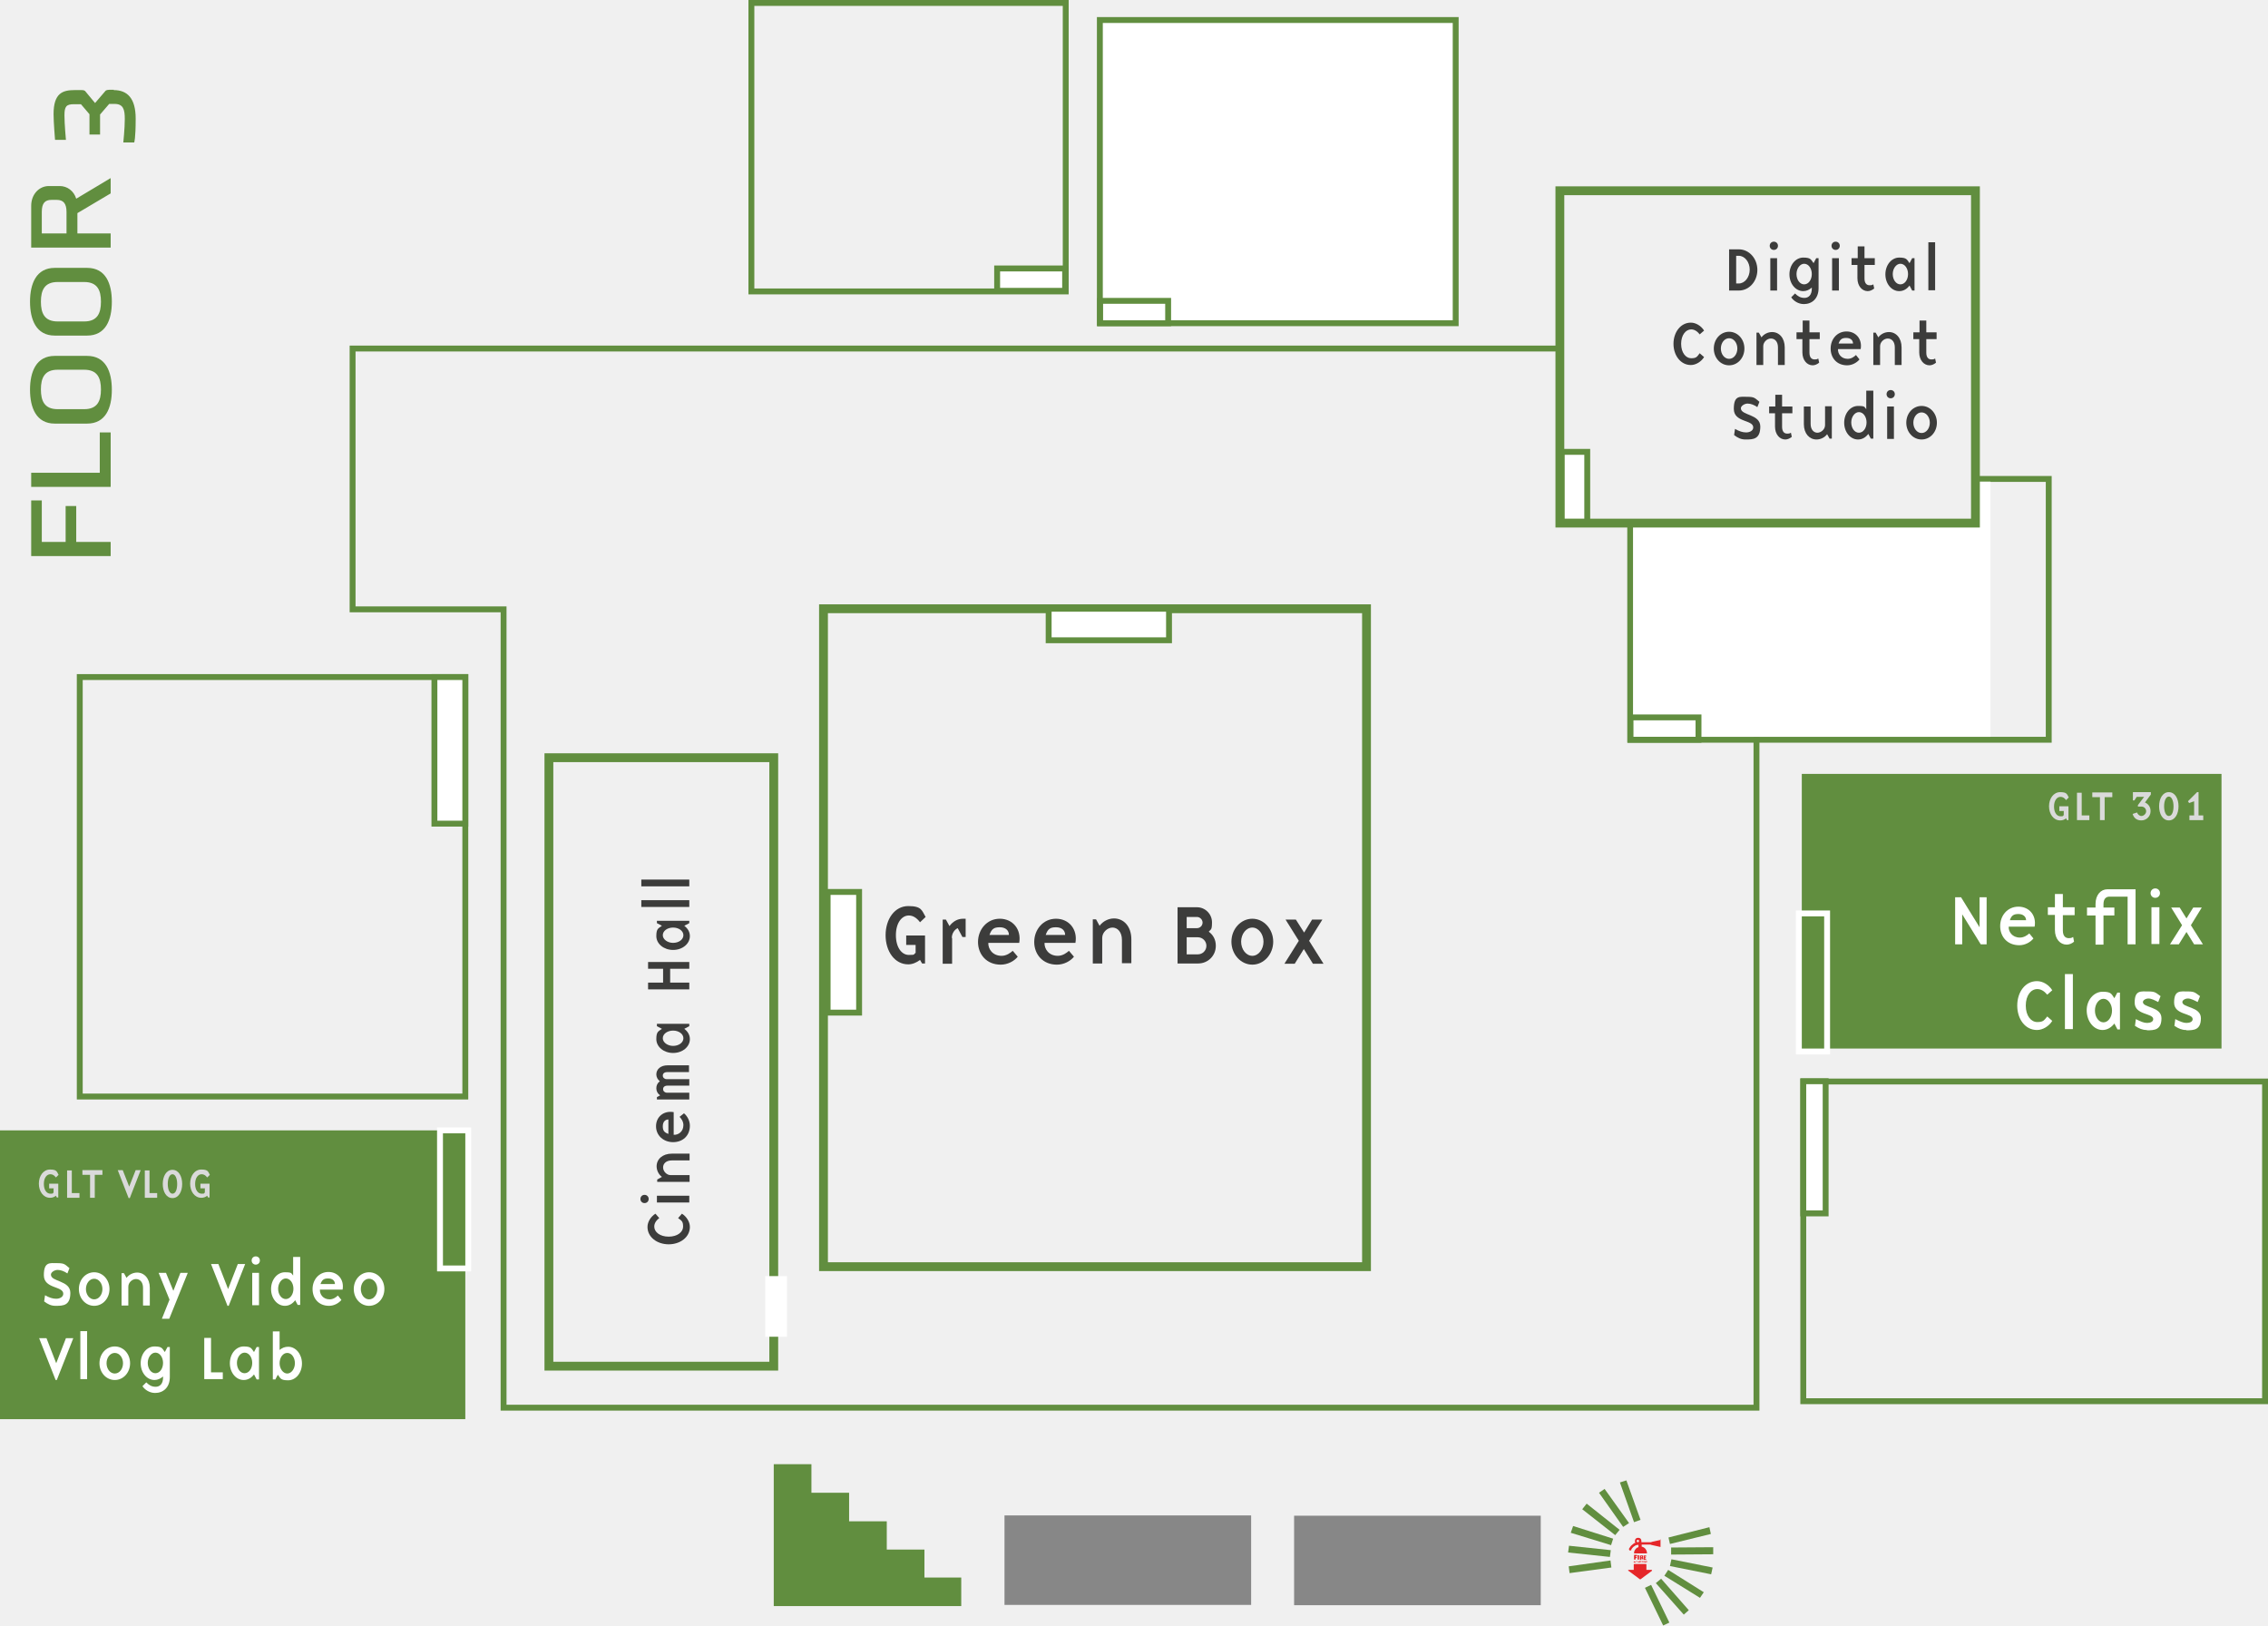
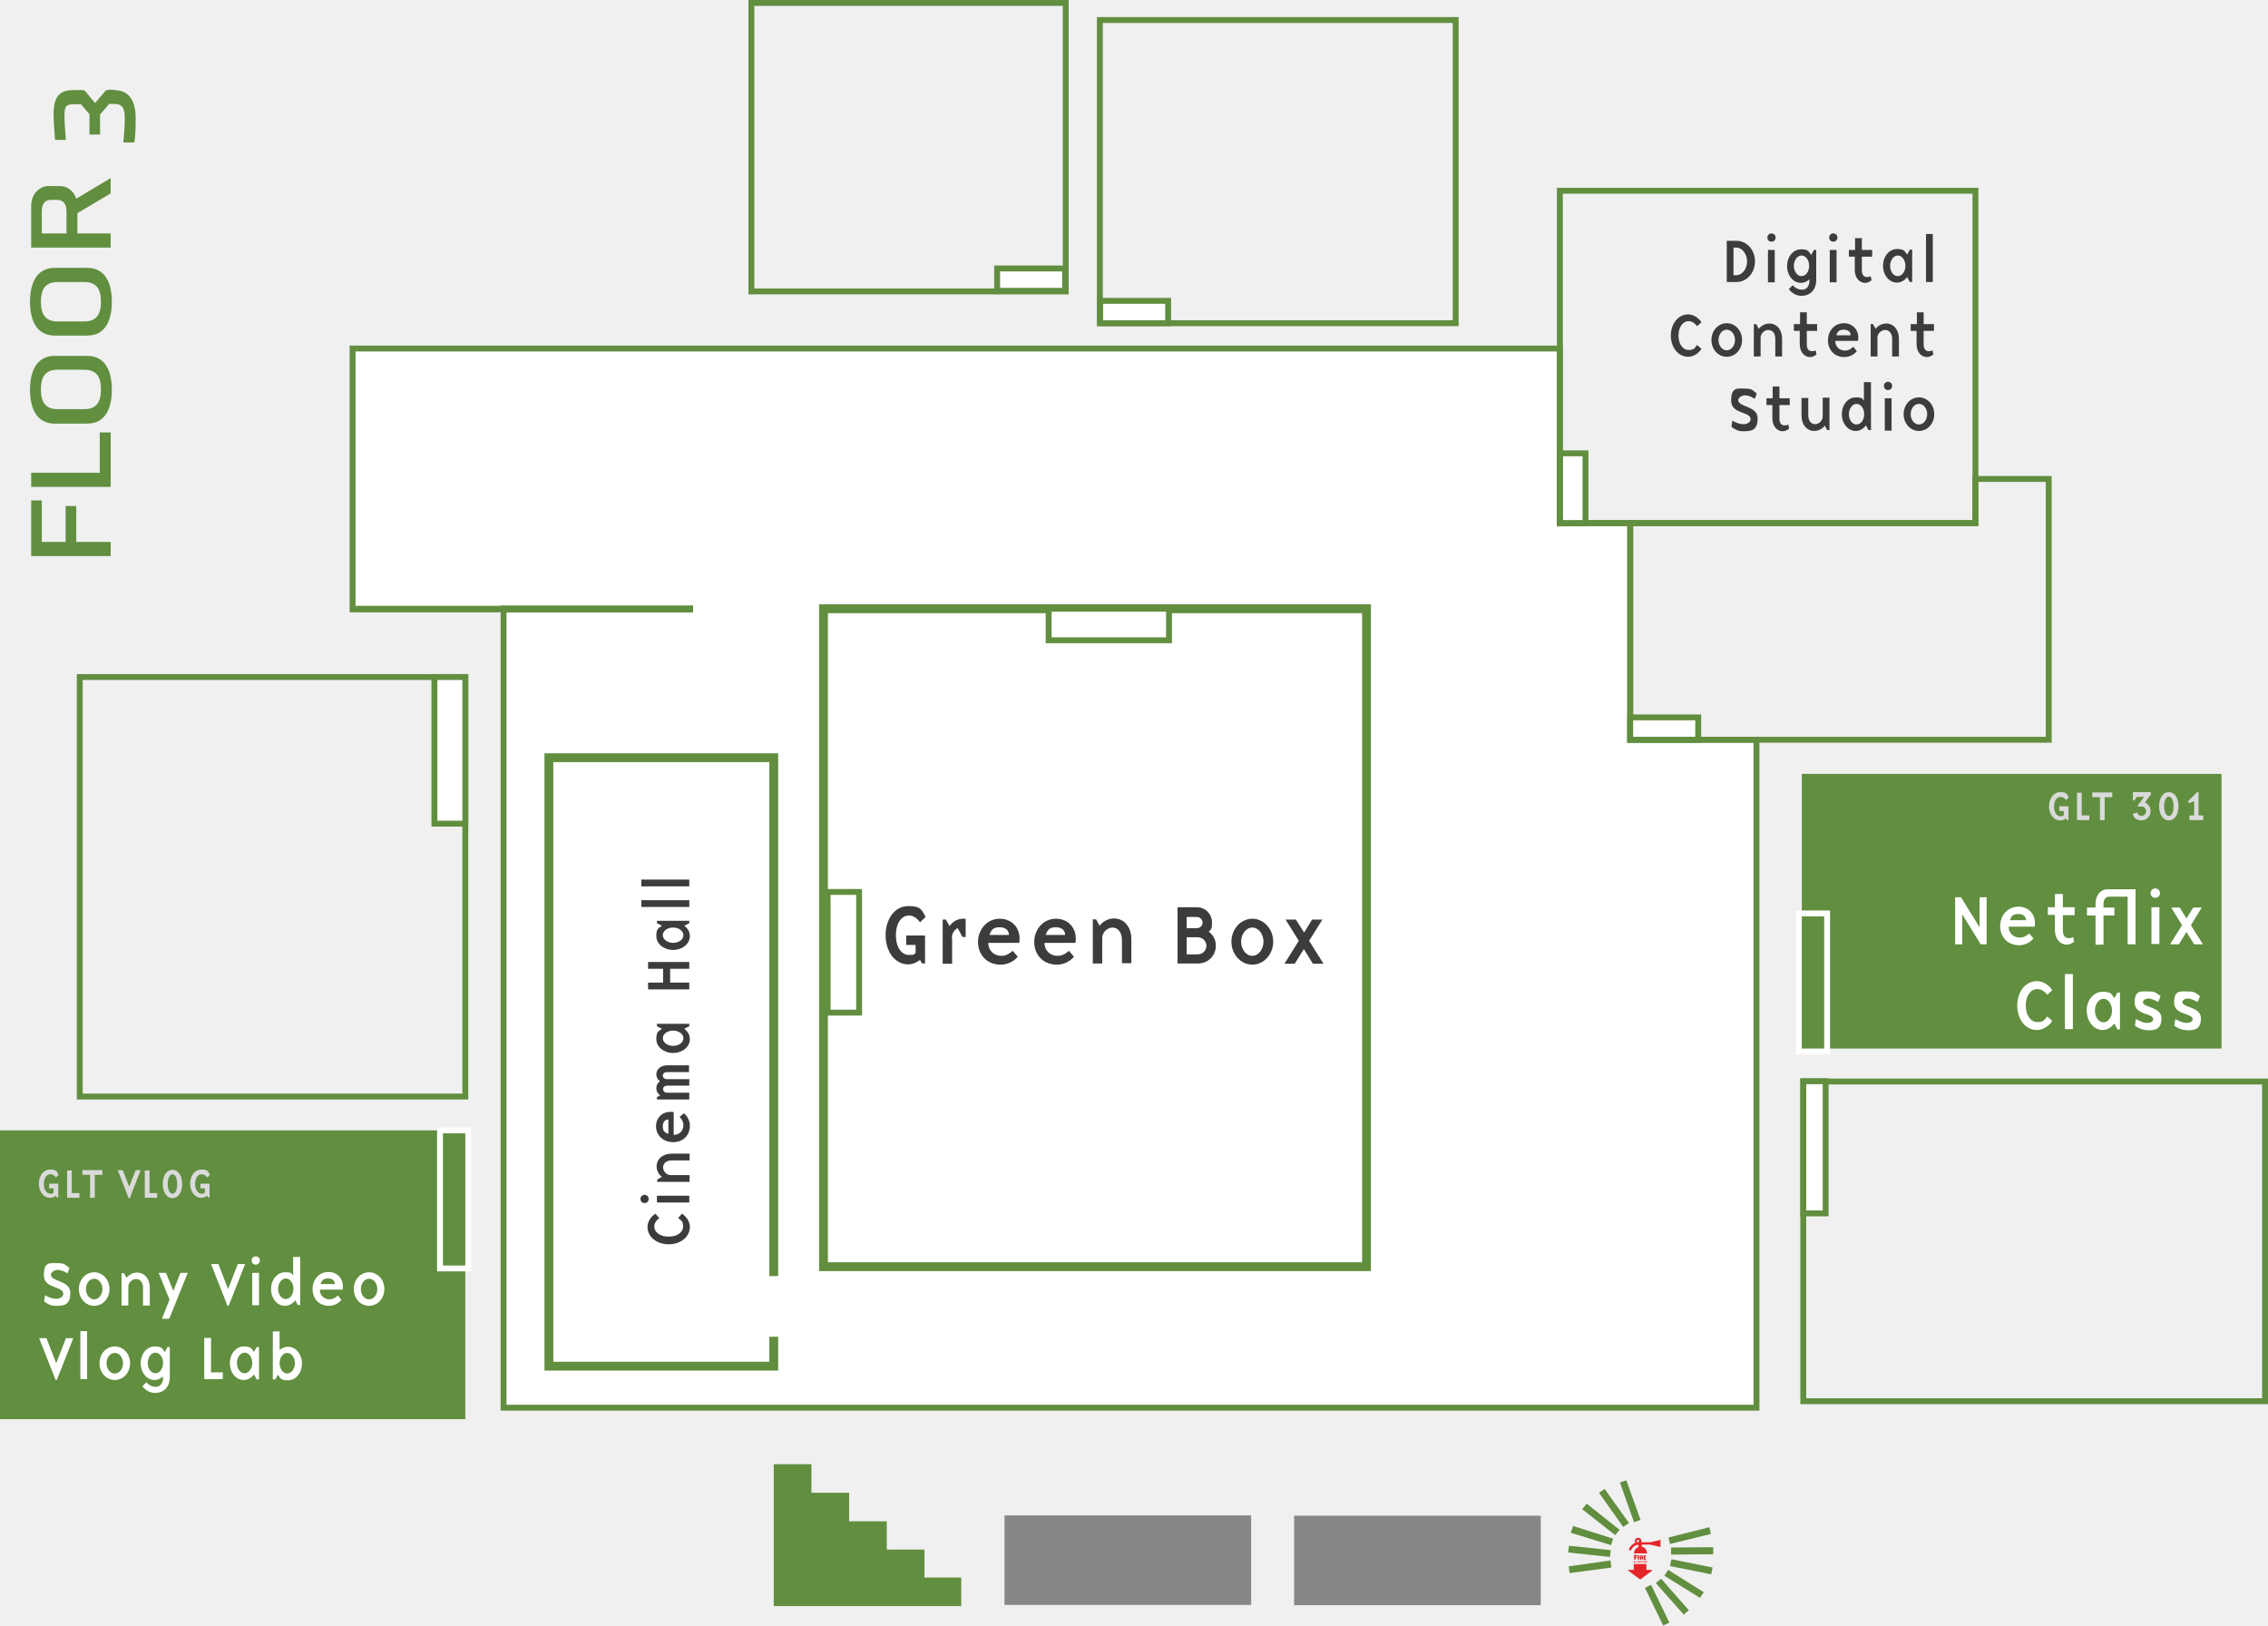
<svg xmlns="http://www.w3.org/2000/svg" id="katman_1" data-name="katman 1" viewBox="0 0 770.6 552.2">
  <defs>
    <style>
      .cls-1 {
        fill: #3c3c3b;
      }

      .cls-2 {
        stroke: #fff;
      }

      .cls-2, .cls-3, .cls-4, .cls-5 {
        stroke-miterlimit: 10;
      }

      .cls-2, .cls-6, .cls-4 {
        fill: #fff;
      }

      .cls-2, .cls-5 {
        stroke-width: 3px;
      }

      .cls-7 {
        fill: #e52629;
      }

      .cls-3, .cls-4 {
        stroke-width: 2px;
      }

      .cls-3, .cls-4, .cls-5 {
        stroke: #618e3f;
      }

      .cls-3, .cls-5 {
        fill: none;
      }

      .cls-8 {
        fill: #dadada;
      }

      .cls-9 {
        fill: #878787;
      }

      .cls-10 {
        fill: #618e3f;
      }
    </style>
  </defs>
-   <polygon class="cls-3" points="596.8 177.7 596.8 478.2 171.1 478.2 171.1 207 119.8 207 119.8 118.4 530 118.4 530 177.7 596.8 177.7" />
+   <polygon class="cls-4" points="596.8 251.3 596.8 478.2 171.1 478.2 171.1 207 234.4 207 234.4 206.8 171.1 206.8 171.1 207 119.8 207 119.8 118.4 530 118.4 530 177.7 553.9 177.7 553.9 251.3 596.8 251.3" />
+   <rect class="cls-3" x="171.1" y="206.8" width="63.3" height=".2" />
  <rect class="cls-3" x="612.7" y="367.4" width="156.9" height="108.6" />
  <rect class="cls-3" x="255.3" y="1" width="106.8" height="98" />
-   <rect class="cls-4" x="373.7" y="6.8" width="120.9" height="103" />
+   <rect class="cls-3" x="373.7" y="6.8" width="120.9" height="103" />
  <polygon class="cls-3" points="696.1 162.7 696.1 251.3 553.9 251.3 553.9 177.7 671.2 177.7 671.2 162.7 696.1 162.7" />
  <rect class="cls-3" x="27.1" y="230" width="131" height="142.5" />
+   <rect class="cls-4" x="171.1" y="206.8" width="63.3" height=".2" />
  <g>
    <path class="cls-10" d="M37.6,188.9H10.6v-18.9h3.6v14.1h8.1v-12.2h3.6v12.2h11.7v4.8Z" />
    <path class="cls-10" d="M37.6,165.4H10.6v-4.8h23.3v-13.7h3.7v18.5Z" />
    <path class="cls-10" d="M18.6,120.9h11c6.3,0,8.4,5.3,8.4,11.5s-2.1,11.5-8.4,11.5h-11c-6.3,0-8.4-5.4-8.4-11.5s2.1-11.5,8.4-11.5ZM19.6,139h9c4.5,0,5.7-2.8,5.7-6.7s-1.2-6.7-5.7-6.7h-9c-4.5,0-5.7,2.8-5.7,6.7s1.2,6.7,5.7,6.7Z" />
    <path class="cls-10" d="M18.6,91h11c6.3,0,8.4,5.3,8.4,11.5s-2.1,11.5-8.4,11.5h-11c-6.3,0-8.4-5.4-8.4-11.5s2.1-11.5,8.4-11.5ZM19.6,109.2h9c4.5,0,5.7-2.8,5.7-6.7s-1.2-6.7-5.7-6.7h-9c-4.5,0-5.7,2.8-5.7,6.7s1.2,6.7,5.7,6.7Z" />
    <path class="cls-10" d="M37.6,65.7l-11.3,6.7v6.9h11.3v4.8H10.6v-14.2c0-3.9,2.7-6.7,6-6.7h3.7c2.6,0,4.8,1.7,5.6,4.3l11.7-7v5.2ZM17.5,67.9c-2.2,0-3.3,1.1-3.3,4.1v7.3h8.4v-7.3c0-2.9-1.1-4.1-3.3-4.1h-1.8Z" />
    <path class="cls-10" d="M38.6,30.6c4.7,0,7.5,2.8,7.5,9.7s-.5,8.1-.5,8.1h-3.7s.5-4.8.5-8-.5-5.1-3.5-5.1h-1.8l-3.1,3.6v6.8h-3.6v-6.9l-2.9-3.4h-2.4c-2.6,0-3.2.8-3.2,3.8s.5,8.3.5,8.3h-3.7s-.5-6-.5-8.7c0-7.2,3.1-8.2,7.2-8.2h2.3c.3,0,.8,0,1.2.3l3.4,4.1,3.6-4.2c.3-.2.8-.3,1.2-.3h1.6Z" />
  </g>
  <g>
    <rect class="cls-9" x="341.3" y="514.8" width="83.8" height="30.4" />
    <rect class="cls-9" x="439.7" y="514.9" width="83.8" height="30.4" />
    <g>
      <polygon class="cls-10" points="547.5 532.5 533.3 534.4 533 532.1 547.2 530.1 547.5 532.5" />
      <polygon class="cls-10" points="547 528.9 532.8 527.4 533.1 525.1 547.3 526.6 547 528.9" />
      <polygon class="cls-10" points="547.4 524.9 533.7 520.7 534.5 518.4 548.1 522.7 547.4 524.9" />
      <polygon class="cls-10" points="548.8 521.5 537.6 512.7 539.1 510.8 550.3 519.7 548.8 521.5" />
      <polygon class="cls-10" points="551.5 518.7 543.3 507.1 545.2 505.8 553.5 517.4 551.5 518.7" />
      <polygon class="cls-10" points="555.2 517.1 550.4 503.6 552.6 502.9 557.4 516.3 555.2 517.1" />
    </g>
    <g>
      <polygon class="cls-10" points="566.9 522.3 580.8 518.8 581.3 521.1 567.4 524.5 566.9 522.3" />
      <polygon class="cls-10" points="567.8 525.7 582.1 525.6 582.1 528 567.8 528.1 567.8 525.7" />
      <polygon class="cls-10" points="567.9 529.7 581.9 532.5 581.4 534.8 567.4 532 567.9 529.7" />
      <polygon class="cls-10" points="566.8 533.3 578.9 540.9 577.6 542.8 565.5 535.3 566.8 533.3" />
      <polygon class="cls-10" points="564.4 536.3 573.8 547 572.1 548.5 562.6 537.8 564.4 536.3" />
      <polygon class="cls-10" points="561 538.4 567.2 551.2 565.1 552.2 558.9 539.4 561 538.4" />
    </g>
    <g>
      <path class="cls-7" d="M556.2,528.3v.4s-.5,0-.5,0v.2s.4,0,.4,0v.4s-.4,0-.4,0v.5s-.5,0-.5,0v-1.6s1,0,1,0Z" />
      <path class="cls-7" d="M556.9,528.3v1.5s-.5,0-.5,0v-1.5s.5,0,.5,0Z" />
      <path class="cls-7" d="M557.7,529.4h0s0,.5,0,.5h-.5s0-1.5,0-1.5h.7s.4,0,.4,0v.8s-.1,0-.1,0l.3.4-.4.2-.3-.5ZM557.6,529h.3s0-.3,0-.3h-.3s0,.3,0,.3Z" />
      <path class="cls-7" d="M559.5,529.9h-1s0-1.5,0-1.5h0c0,0,.8,0,.8,0v.4s-.5,0-.5,0v.2s.4,0,.4,0v.4s-.4,0-.4,0v.2s.5,0,.5,0v.4Z" />
      <path class="cls-7" d="M555.4,530.8h-.3s0-.4,0-.4h0s.3,0,.3,0h0c0,.1-.1.1-.1.1h0c0,0,.1,0,.1,0h0c0,.1-.1.1-.1.1h0c0,0,.2,0,.2,0h0Z" />
      <path class="cls-7" d="M555.7,530.6h0s0,.2,0,.2h-.2s0-.2,0-.2h0s0,0,0,0v-.2s.1,0,.1,0h0c0,.1,0,.2,0,.2h0s0-.1,0-.1h.1s0,.2,0,.2h0s0,0,0,0v.2s-.1,0-.1,0h0c0-.1,0-.2,0-.2Z" />
      <path class="cls-7" d="M556.2,530.4h-.1s0,.3,0,.3h-.1s0-.3,0-.3h-.1s0-.1,0-.1h.4s0,.1,0,.1Z" />
      <path class="cls-7" d="M556.4,530.3v.5s-.1,0-.1,0v-.5s.1,0,.1,0Z" />
      <path class="cls-7" d="M556.9,530.8h-.1s0-.1,0-.1h-.1c0-.1,0,.1,0,.1h-.1s0-.4,0-.4h.1s.1.1.1.1h0c0-.1.1-.2.1-.2v.5Z" />
      <path class="cls-7" d="M557,530.3h.3s0,.1,0,.1h-.2v.2h0s0-.1,0-.1h.1s0,.3,0,.3h-.3s0-.4,0-.4h0Z" />
      <path class="cls-7" d="M557.7,530.3v.4s0,0,0,0h-.3s0,0,0,0v-.4s.1,0,.1,0v.3s0,0,0,0v-.3s.1,0,.1,0Z" />
      <path class="cls-7" d="M558,530.3v.5s-.1,0-.1,0v-.5s.1,0,.1,0Z" />
      <path class="cls-7" d="M558.3,530.3h0c0,.1-.1.1-.1.1h0s.2.1.2.1v.2s-.3,0-.3,0v-.2s.2,0,.2,0h0s-.2-.1-.2-.1v-.2s.1,0,.1,0h.2Z" />
      <path class="cls-7" d="M558.6,530.6h0s0,.2,0,.2h-.1v-.5s.1,0,.1,0v.2s0,0,0,0v-.2s.1,0,.1,0v.5s-.1,0-.1,0v-.2Z" />
      <path class="cls-7" d="M559.2,530.8h-.3s0-.4,0-.4h0s.3,0,.3,0h0c0,.1-.1.1-.1.1h0c0,0,.1,0,.1,0h0c0,.1-.1.1-.1.1h0c0,0,.2,0,.2,0h0Z" />
      <path class="cls-7" d="M559.4,530.6h0s0,.2,0,.2h-.1s0-.5,0-.5h.2s.1,0,.1,0v.3s0,0,0,0h0c0,.1-.1.2-.1.2v-.2ZM559.3,530.5h0s0-.1,0-.1h0s0,.1,0,.1Z" />
    </g>
    <path class="cls-7" d="M553.3,533.6l3.9,2.9c0,0,.1,0,.2,0l3.9-2.9c0,0,0-.1,0-.2,0,0,0-.1-.2-.1h-1.7v-1.8c0,0,0-.2-.2-.2h-3.9c0,0-.2,0-.2.2v1.8h-1.7c0,0-.1,0-.2.1,0,0,0,.1,0,.2Z" />
    <path class="cls-7" d="M564.4,523.1s0,0-.1,0,0,0,0,0l-3.1.7c0,0,0,0-.1,0,0,0,0,0,0,.1h-3.4c0-.1,0-.3,0-.4,0-.3-.1-.6-.3-.8-.2-.2-.5-.3-.8-.3s-.6.1-.8.3c-.2.2-.3.5-.3.8s0,.4.2.6c-.3,0-.5.2-.8.4-.2.2-.4.3-.6.5-.2.2-.3.3-.4.5-.1.2-.2.3-.3.4,0,0,0,.1-.1.2,0,.1,0,.2,0,.3,0,.1.1.2.2.3,0,0,.1,0,.2,0,.2,0,.3,0,.4-.2,0,0,0,0,0-.2,0,0,.1-.2.3-.4.1-.2.3-.3.5-.5.2-.1.4-.3.6-.4.3-.1.5-.2.8-.2h.2v.8c-.5.1-.8.4-1.1.8-.3.4-.4.8-.4,1.3h0c0,0,4.4,0,4.4,0h0c0-.6-.2-1.1-.5-1.5-.3-.4-.8-.7-1.3-.8v-.7h3.1c0,0,0,0,0,.1,0,0,0,0,.1,0l3.1.7s0,0,0,0c0,0,.1,0,.1,0,0,0,0,0,0-.2v-2.2c0,0,0-.1,0-.2ZM556.8,523.8c0,0-.2.1-.3.1s-.2,0-.3-.1c0,0-.1-.2-.1-.3s0-.2.1-.3c0,0,.2-.1.3-.1s.2,0,.3.1c0,0,.1.2.1.3s0,.2-.1.3Z" />
    <polygon class="cls-10" points="314.1 535.9 314.1 526.4 301.3 526.4 301.3 516.8 288.5 516.8 288.5 507.1 275.7 507.1 275.7 497.4 262.9 497.4 262.9 507.1 262.9 545.6 288.5 545.6 301.3 545.6 313.9 545.6 326.6 545.6 326.6 535.9 314.1 535.9" />
  </g>
  <rect class="cls-4" x="612.6" y="367.4" width="7.6" height="44.9" transform="translate(1232.9 779.6) rotate(180)" />
-   <polygon class="cls-6" points="676.3 163.6 676.3 250.3 554.9 250.3 554.9 177.7 671.2 177.7 671.2 163.6 676.3 163.6" />
-   <rect class="cls-4" x="561.7" y="236" width="7.6" height="23.1" transform="translate(318 813) rotate(-90)" />
-   <rect class="cls-4" x="530.6" y="153.5" width="8.7" height="23.8" />
+   <rect class="cls-4" x="561.6" y="235.9" width="7.6" height="23.1" transform="translate(318 812.9) rotate(-90)" />
+   <rect class="cls-4" x="530" y="154" width="8.7" height="23.8" />
  <rect class="cls-4" x="381.5" y="94.5" width="7.6" height="23.1" transform="translate(279.3 491.3) rotate(-90)" />
  <rect class="cls-4" x="346.5" y="83.4" width="7.6" height="23.1" transform="translate(255.4 445.3) rotate(-90)" />
  <rect class="cls-4" x="147.6" y="230" width="10.5" height="49.8" />
  <g id="greenbox">
    <g>
      <path class="cls-1" d="M311.1,321h-3.2v-3.2h6.4v9.5h-1l-.7-1.2c-1.2.9-2.6,1.5-4,1.5-4.6,0-7.7-4.4-7.7-9.9s3.1-9.9,7.7-9.9,4.6,1.5,5.9,3.7l-1.9,1.8c-1.2-1.6-2.5-2.3-3.8-2.3-2.4,0-4.4,2.5-4.4,6.7s2,6.7,4.4,6.7,1.5-.2,2.3-.7v-2.8Z" />
      <path class="cls-1" d="M323.5,318.7v8.7h-3.2v-15h1.1l1.2,2.2c1.1-1.5,2.7-2.5,4.6-2.5s.9,0,.9,0v6.2h-1.1l-1.6-3c-1.1.5-2,1.8-2,3.3Z" />
      <path class="cls-1" d="M340.3,324.7c1.7,0,3-1,3.8-1.7l1.7,2c-1.2,1.5-3.4,2.7-5.8,2.7-4.8,0-7.7-3.5-7.7-7.7s3-7.9,7.4-7.9,7.4,3.6,6.6,8.2h-10.5c-.1,2,1.4,4.4,4.5,4.4ZM342.8,317.6c0-1.5-1.1-2.6-3.1-2.6s-2.8.6-3.5,2.6h6.6Z" />
      <path class="cls-1" d="M359.4,324.7c1.7,0,3-1,3.8-1.7l1.7,2c-1.2,1.5-3.4,2.7-5.8,2.7-4.8,0-7.7-3.5-7.7-7.7s3-7.9,7.4-7.9,7.4,3.6,6.6,8.2h-10.5c-.1,2,1.4,4.4,4.5,4.4ZM361.9,317.6c0-1.5-1.1-2.6-3.1-2.6s-2.8.6-3.5,2.6h6.6Z" />
      <path class="cls-1" d="M381.2,327.4v-8.1c0-2.7-1.5-4.2-3.2-4.2s-3.5,1.6-3.5,3.5v8.7h-3.2v-15h1.1l1.2,2.2c1.1-1.5,3-2.5,4.9-2.5,3.3,0,5.9,2.7,5.9,7.1v8.1h-3.2Z" />
      <path class="cls-1" d="M400,308.2h6.7c2.8,0,5.1,2.3,5.1,5.1s-.4,2.3-1.1,3.2c1.5,1.1,2.4,2.7,2.4,4.8,0,3.4-2.7,6-6,6h-7v-19.1ZM403.2,315.3h3.5c1.1,0,1.9-.9,1.9-1.9s-.9-1.9-1.9-1.9h-3.5v3.8ZM403.2,324.2h3.8c1.6,0,2.9-1.3,2.9-2.9s-1.3-2.9-2.9-2.9h-3.8v5.7Z" />
      <path class="cls-1" d="M432.6,319.9c0,4.3-3.2,7.8-7.1,7.8s-7.1-3.5-7.1-7.8,3.2-7.8,7.1-7.8,7.1,3.5,7.1,7.8ZM421.7,319.9c0,2.6,1.7,4.8,3.8,4.8s3.8-2.2,3.8-4.8-1.7-4.8-3.8-4.8-3.8,2.2-3.8,4.8Z" />
      <path class="cls-1" d="M449.6,327.4h-3.5l-3.1-5-3.1,5h-3.5l4.9-7.8-4.5-7.2h3.5l2.8,4.4,2.7-4.4h3.5l-4.5,7.2,4.9,7.8Z" />
    </g>
  </g>
  <g id="cinemahall">
    <rect class="cls-5" x="186.5" y="257.4" width="76.4" height="206.7" />
  </g>
  <g>
    <path class="cls-1" d="M220,416.8c0-1.7,1.1-3.5,2.7-4.5l1.3,1.5c-1.2.9-1.7,1.9-1.7,2.9,0,1.8,1.9,3.4,4.9,3.4s4.9-1.6,4.9-3.4-.5-2-1.7-2.9l1.3-1.5c1.6,1,2.7,2.8,2.7,4.5,0,3.5-3.3,5.9-7.2,5.9s-7.2-2.4-7.2-5.9Z" />
    <path class="cls-1" d="M219,405.9c.8,0,1.4.6,1.4,1.4s-.6,1.4-1.4,1.4-1.4-.6-1.4-1.4.6-1.4,1.4-1.4ZM223.2,408.5v-2.3h11v2.3h-11Z" />
    <path class="cls-1" d="M234.2,394.2h-5.9c-2,0-3,1.1-3,2.4s1.2,2.6,2.6,2.6h6.4v2.3h-11v-.8l1.6-.9c-1.1-.8-1.8-2.2-1.8-3.6,0-2.4,2-4.3,5.2-4.3h6v2.3Z" />
    <path class="cls-1" d="M232.2,382.2c0-1.2-.7-2.2-1.3-2.8l1.5-1.2c1.1.9,2,2.5,2,4.2,0,3.5-2.5,5.6-5.7,5.6s-5.8-2.2-5.8-5.4,2.6-5.4,6-4.8v7.7c1.5.1,3.3-1,3.3-3.3ZM227.1,380.3c-1.1,0-1.9.8-1.9,2.3s.5,2.1,1.9,2.6v-4.8Z" />
    <path class="cls-1" d="M234.2,366.5v2.3h-7.4c-1,0-1.5.5-1.5,1.2s.6,1.2,1.3,1.2h7.6v2.3h-11v-.8l1.1-.6c-.8-.5-1.3-1.4-1.3-2.4s.4-1.8,1.2-2.4c-.7-.5-1.2-1.4-1.2-2.3,0-1.8,1.5-3.1,3.8-3.1h7.3v2.3h-7.4c-1,0-1.5.5-1.5,1.2s.6,1.2,1.3,1.2h7.6Z" />
    <path class="cls-1" d="M234.2,348.6l-1.7.9c1.2.9,1.9,2.1,1.9,3.5,0,2.6-2.5,4.7-5.7,4.7-3.2,0-5.7-2.1-5.7-4.7s.7-2.6,1.9-3.5l-1.7-.9v-.8h11v.8ZM225.2,352.7c0,1.4,1.6,2.6,3.5,2.6s3.5-1.1,3.5-2.6-1.6-2.6-3.5-2.6-3.5,1.1-3.5,2.6Z" />
    <path class="cls-1" d="M225.3,329.1h-5.1v-2.3h14v2.3h-6.5v4.7h6.5v2.3h-14v-2.3h5.1v-4.7Z" />
    <path class="cls-1" d="M234.2,313.6l-1.7.9c1.2.9,1.9,2.1,1.9,3.5,0,2.6-2.5,4.7-5.7,4.7-3.2,0-5.7-2.1-5.7-4.7s.7-2.6,1.9-3.5l-1.7-.9v-.8h11v.8ZM225.2,317.7c0,1.4,1.6,2.6,3.5,2.6s3.5-1.1,3.5-2.6-1.6-2.6-3.5-2.6-3.5,1.1-3.5,2.6Z" />
    <path class="cls-1" d="M217.9,308.1v-2.3h16.3v2.3h-16.3Z" />
    <path class="cls-1" d="M217.9,301.1v-2.3h16.3v2.3h-16.3Z" />
  </g>
  <g id="gltvlog">
    <g id="gltvlog-2" data-name="gltvlog">
      <g id="gltvlog-3" data-name="gltvlog">
        <rect class="cls-10" y="384" width="158.1" height="98.1" />
      </g>
      <g>
        <path class="cls-6" d="M18.9,443.6c-1.5,0-2.6-.5-3.9-1.5l.3-2.1c1.4.8,2.6,1.2,3.8,1.2s2.4-.6,2.4-1.7c0-2.7-6.6-1.6-6.6-6.3s2.1-4.1,4.6-4.1,2.6.5,4.1,1.7l-.7,1.8c-1-.7-2.2-1.2-3.3-1.2s-2.3.8-2.3,1.6c0,2.5,6.6,1.9,6.6,6.2s-2.4,4.4-4.9,4.4Z" />
        <path class="cls-6" d="M37.2,437.9c0,3.2-2.3,5.7-5.2,5.7s-5.2-2.5-5.2-5.7,2.3-5.7,5.2-5.7,5.2,2.5,5.2,5.7ZM29.2,437.9c0,1.9,1.2,3.5,2.8,3.5s2.8-1.6,2.8-3.5-1.2-3.5-2.8-3.5-2.8,1.6-2.8,3.5Z" />
        <path class="cls-6" d="M48.6,443.4v-5.9c0-2-1.1-3-2.4-3s-2.6,1.2-2.6,2.6v6.4h-2.3v-11h.8l.9,1.6c.8-1.1,2.2-1.8,3.6-1.8,2.4,0,4.3,2,4.3,5.2v6h-2.3Z" />
        <path class="cls-6" d="M55,448l2.6-6.5-3.7-9.1h2.5l2.5,6.1,2.4-6.1h2.5l-6.3,15.6h-2.5Z" />
        <path class="cls-6" d="M77.8,443.6h-.5l-5.6-14.2h2.5l3.3,8.5,3.3-8.5h2.5l-5.6,14.2Z" />
        <path class="cls-6" d="M88.3,428.2c0,.8-.6,1.4-1.4,1.4s-1.4-.6-1.4-1.4.6-1.4,1.4-1.4,1.4.6,1.4,1.4ZM85.7,432.4h2.3v11h-2.3v-11Z" />
        <path class="cls-6" d="M101.2,443.4l-.9-1.7c-.9,1.2-2.1,1.9-3.5,1.9-2.6,0-4.7-2.5-4.7-5.7s2.1-5.7,4.7-5.7,2.1.4,2.8,1.1v-6.3h2.4v16.3h-.8ZM97.1,434.3c-1.4,0-2.6,1.6-2.6,3.5s1.1,3.5,2.6,3.5,2.6-1.6,2.6-3.5-1.1-3.5-2.6-3.5Z" />
        <path class="cls-6" d="M112,441.4c1.2,0,2.2-.7,2.8-1.3l1.2,1.5c-.9,1.1-2.5,2-4.2,2-3.5,0-5.6-2.5-5.6-5.7s2.2-5.8,5.4-5.8,5.4,2.6,4.8,6h-7.7c-.1,1.5,1,3.3,3.3,3.3ZM113.8,436.2c0-1.1-.8-1.9-2.3-1.9s-2.1.5-2.6,1.9h4.8Z" />
        <path class="cls-6" d="M130.6,437.9c0,3.2-2.3,5.7-5.2,5.7s-5.2-2.5-5.2-5.7,2.3-5.7,5.2-5.7,5.2,2.5,5.2,5.7ZM122.6,437.9c0,1.9,1.2,3.5,2.8,3.5s2.8-1.6,2.8-3.5-1.2-3.5-2.8-3.5-2.8,1.6-2.8,3.5Z" />
        <path class="cls-6" d="M19.4,468.8h-.5l-5.6-14.2h2.5l3.3,8.5,3.3-8.5h2.5l-5.6,14.2Z" />
        <path class="cls-6" d="M27.3,452.2h2.3v16.3h-2.3v-16.3Z" />
        <path class="cls-6" d="M44.2,463.1c0,3.2-2.3,5.7-5.2,5.7s-5.2-2.5-5.2-5.7,2.3-5.7,5.2-5.7,5.2,2.5,5.2,5.7ZM36.2,463.1c0,1.9,1.2,3.5,2.8,3.5s2.8-1.6,2.8-3.5-1.2-3.5-2.8-3.5-2.8,1.6-2.8,3.5Z" />
        <path class="cls-6" d="M52.7,473.2c-1.9,0-3.5-1.1-4.3-2.3l1.3-1.3c.9.9,1.8,1.5,3.2,1.5s2.5-1,2.5-3.1v-.4c-.8.7-1.8,1.2-2.9,1.2-2.6,0-4.7-2.5-4.7-5.7s2.1-5.7,4.7-5.7,2.6.7,3.5,1.9l.9-1.7h.8v10.2c0,3.5-2.2,5.4-5,5.4ZM52.8,459.5c-1.4,0-2.6,1.6-2.6,3.5s1.1,3.5,2.6,3.5,2.6-1.6,2.6-3.5-1.1-3.5-2.6-3.5Z" />
        <path class="cls-6" d="M71.7,466.2h4v2.3h-6.3v-14h2.3v11.7Z" />
        <path class="cls-6" d="M87.2,468.6l-.9-1.7c-.9,1.2-2.1,1.9-3.5,1.9-2.6,0-4.7-2.5-4.7-5.7,0-3.2,2.1-5.7,4.7-5.7s2.6.7,3.5,1.9l.9-1.7h.8v11h-.8ZM83.1,459.5c-1.4,0-2.6,1.6-2.6,3.5s1.1,3.5,2.6,3.5,2.6-1.6,2.6-3.5-1.1-3.5-2.6-3.5Z" />
        <path class="cls-6" d="M93.5,468.6h-.8v-16.3h2.3v6.3c.8-.7,1.8-1.1,2.9-1.1,2.6,0,4.7,2.5,4.7,5.7s-2.1,5.7-4.7,5.7-2.6-.7-3.5-1.9l-.9,1.7ZM95,463.1c0,1.9,1.2,3.5,2.6,3.5s2.6-1.6,2.6-3.5-1.1-3.5-2.6-3.5-2.6,1.6-2.6,3.5Z" />
      </g>
      <g>
        <path class="cls-8" d="M18.3,403.7h-1.6v-1.6h3.1v4.7h-.5l-.3-.6c-.6.5-1.3.7-2,.7-2.3,0-3.8-2.2-3.8-4.8s1.5-4.8,3.8-4.8,2.3.7,2.9,1.8l-.9.9c-.6-.8-1.2-1.1-1.9-1.1-1.2,0-2.2,1.2-2.2,3.3s1,3.3,2.2,3.3.7-.1,1.1-.4v-1.3Z" />
        <path class="cls-8" d="M24.4,405.3h2.6v1.6h-4.2v-9.3h1.6v7.8Z" />
        <path class="cls-8" d="M28,399.1v-1.6h6.8v1.6h-2.6v7.8h-1.6v-7.8h-2.6Z" />
        <path class="cls-8" d="M44,407h-.3l-3.7-9.5h1.7l2.2,5.6,2.2-5.6h1.7l-3.7,9.5Z" />
        <path class="cls-8" d="M50.8,405.3h2.6v1.6h-4.2v-9.3h1.6v7.8Z" />
        <path class="cls-8" d="M58.6,397.4c2.1,0,3.3,2.2,3.3,4.8s-1.2,4.8-3.3,4.8-3.3-2.2-3.3-4.8,1.2-4.8,3.3-4.8ZM58.6,405.5c1.1,0,1.6-1.5,1.6-3.3s-.6-3.3-1.6-3.3-1.6,1.5-1.6,3.3.6,3.3,1.6,3.3Z" />
        <path class="cls-8" d="M69.7,403.7h-1.6v-1.6h3.1v4.7h-.5l-.3-.6c-.6.5-1.3.7-2,.7-2.3,0-3.8-2.2-3.8-4.8s1.5-4.8,3.8-4.8,2.3.7,2.9,1.8l-.9.9c-.6-.8-1.2-1.1-1.9-1.1-1.2,0-2.2,1.2-2.2,3.3s1,3.3,2.2,3.3.7-.1,1.1-.4v-1.3Z" />
      </g>
    </g>
    <g>
      <rect class="cls-10" x="149.5" y="384" width="9.6" height="46.9" />
      <path class="cls-6" d="M158.1,385v44.9h-7.6v-44.9h7.6M160.1,383h-11.6v48.9h11.6v-48.9h0Z" />
    </g>
  </g>
  <g id="glt301">
    <g id="glt301-2" data-name="glt301">
      <rect class="cls-10" x="612.2" y="262.9" width="142.6" height="93.3" />
    </g>
    <g>
      <rect class="cls-10" x="611.2" y="310.3" width="9.6" height="46.9" />
      <path class="cls-6" d="M619.8,311.3v44.9h-7.6v-44.9h7.6M621.8,309.3h-11.6v48.9h11.6v-48.9h0Z" />
    </g>
    <g>
      <path class="cls-8" d="M701.3,275.5h-1.6v-1.6h3.1v4.7h-.5l-.3-.6c-.6.5-1.3.7-2,.7-2.3,0-3.8-2.2-3.8-4.8s1.5-4.8,3.8-4.8,2.3.7,2.9,1.8l-.9.9c-.6-.8-1.2-1.1-1.9-1.1-1.2,0-2.2,1.2-2.2,3.3s1,3.3,2.2,3.3.7-.1,1.1-.4v-1.3Z" />
      <path class="cls-8" d="M707.3,277h2.6v1.6h-4.2v-9.3h1.6v7.8Z" />
      <path class="cls-8" d="M710.9,270.8v-1.6h6.8v1.6h-2.6v7.8h-1.6v-7.8h-2.6Z" />
      <path class="cls-8" d="M730.7,275.6c0,1.7-1.4,3.1-3.1,3.1s-2.6-.9-3-2.2l1.5-.5c.2.6.8,1.2,1.5,1.2s1.6-.7,1.6-1.6-.7-1.6-1.6-1.6h-1.2v-.5l2.1-2.8h-2.5l-.8,1.2h-.5v-2.8h6.1v.8l-2,2.7c1.1.5,1.9,1.5,1.9,2.9Z" />
      <path class="cls-8" d="M736.9,269.1c2.1,0,3.3,2.2,3.3,4.8s-1.2,4.8-3.3,4.8-3.3-2.2-3.3-4.8,1.2-4.8,3.3-4.8ZM736.9,277.2c1.1,0,1.6-1.5,1.6-3.3s-.6-3.3-1.6-3.3-1.6,1.5-1.6,3.3.6,3.3,1.6,3.3Z" />
      <path class="cls-8" d="M745.5,272.2l-1.7.6-.4-.6,3.1-3.1h.5v7.9h1.6v1.6h-4.7v-1.6h1.6v-4.8Z" />
    </g>
    <g>
      <path class="cls-6" d="M672.6,304.8h2.4v16h-2l-6.3-10.2v10.2h-2.4v-16h2l6.3,10.2v-10.2Z" />
      <path class="cls-6" d="M686.3,318.5c1.4,0,2.5-.8,3.2-1.4l1.4,1.7c-1,1.3-2.9,2.3-4.8,2.3-4.1,0-6.5-2.9-6.5-6.5s2.5-6.6,6.2-6.6,6.2,3,5.5,6.8h-8.8c-.1,1.7,1.2,3.7,3.8,3.7ZM688.4,312.6c0-1.2-1-2.1-2.6-2.1s-2.4.5-2.9,2.1h5.5Z" />
      <path class="cls-6" d="M695.8,310.9v-2.7h2.4v-4.5h2.7v4.5h4v2.7h-4v5.2c0,1.9.9,2.6,2,2.6s1-.2,1.5-.4l.3,1.6c-.7.6-1.6,1-2.5,1-2.2,0-4-1.9-4-5v-5.1h-2.4Z" />
      <path class="cls-6" d="M716.7,304.6c-1.1,0-2,.7-2,2.6v1.1h3.7v2.7h-3.7v9.9h-2.7v-9.9h-2.9v-2.7h2.9v-1.2c0-3.1,1.8-5,4-5h9.6v18.7h-2.7v-16.2h-6.3Z" />
      <path class="cls-6" d="M733.9,303.4c0,.9-.7,1.6-1.6,1.6s-1.6-.7-1.6-1.6.7-1.6,1.6-1.6,1.6.7,1.6,1.6ZM731,308.2h2.7v12.5h-2.7v-12.5Z" />
      <path class="cls-6" d="M748.5,320.8h-3l-2.6-4.2-2.6,4.2h-3l4.1-6.5-3.7-6h2.9l2.3,3.7,2.3-3.7h2.9l-3.7,6,4.1,6.5Z" />
      <path class="cls-6" d="M692.1,333.3c2,0,4,1.2,5.2,3.1l-1.7,1.5c-1.1-1.3-2.2-1.9-3.4-1.9-2.1,0-3.9,2.1-3.9,5.6s1.8,5.6,3.9,5.6,2.3-.6,3.4-1.9l1.7,1.5c-1.1,1.8-3.2,3.1-5.2,3.1-4,0-6.7-3.7-6.7-8.3s2.7-8.3,6.7-8.3Z" />
      <path class="cls-6" d="M701.6,330.9h2.7v18.7h-2.7v-18.7Z" />
      <path class="cls-6" d="M719.4,349.6l-1-1.9c-1,1.3-2.4,2.2-4,2.2-3,0-5.3-2.9-5.4-6.5s2.4-6.5,5.4-6.5,3,.8,4,2.2l1-1.9h.9v12.5h-.9ZM714.7,339.3c-1.6,0-2.9,1.8-2.9,4s1.3,4,2.9,4,2.9-1.8,2.9-4-1.3-4-2.9-4Z" />
      <path class="cls-6" d="M729.4,349.9c-1.5,0-2.6-.5-4-1.4l.3-2.3c1.6.8,2.7,1.3,3.8,1.3s2.1-.4,2.1-1.3c0-2.1-6.3-1.3-6.3-5.6s2.1-3.8,4.6-3.8,2.6.5,4.2,1.6l-.8,2c-1.2-.6-2.3-1.2-3.3-1.2s-1.9.6-1.9,1.2c0,2,6.3,1.5,6.3,5.5s-2.4,4.1-4.9,4.1Z" />
      <path class="cls-6" d="M742.8,349.9c-1.5,0-2.6-.5-4-1.4l.3-2.3c1.6.8,2.7,1.3,3.8,1.3s2.1-.4,2.1-1.3c0-2.1-6.3-1.3-6.3-5.6s2.1-3.8,4.6-3.8,2.6.5,4.2,1.6l-.8,2c-1.2-.6-2.3-1.2-3.3-1.2s-1.9.6-1.9,1.2c0,2,6.3,1.5,6.3,5.5s-2.4,4.1-4.9,4.1Z" />
    </g>
  </g>
  <g id="digitalcontentstudio">
-     <rect class="cls-5" x="530" y="64.8" width="141.2" height="112.9" />
-   </g>
-   <g>
-     <path class="cls-1" d="M587.5,84.7h3.3c3.5,0,6.3,3.1,6.3,7s-2.8,7-6.3,7h-3.3v-14ZM589.9,96.3h.9c2,0,3.7-2.1,3.7-4.7s-1.7-4.7-3.7-4.7h-.9v9.3Z" />
-     <path class="cls-1" d="M604.1,83.5c0,.8-.6,1.4-1.4,1.4s-1.4-.6-1.4-1.4.6-1.4,1.4-1.4,1.4.6,1.4,1.4ZM601.5,87.7h2.3v11h-2.3v-11Z" />
-     <path class="cls-1" d="M612.9,103.3c-1.9,0-3.5-1.1-4.3-2.3l1.3-1.3c.9.9,1.8,1.5,3.2,1.5s2.5-1,2.5-3.1v-.4c-.8.7-1.8,1.2-2.9,1.2-2.6,0-4.7-2.5-4.7-5.7s2.1-5.7,4.7-5.7,2.6.7,3.5,1.9l.9-1.7h.8v10.2c0,3.5-2.2,5.4-5,5.4ZM613,89.6c-1.4,0-2.6,1.6-2.6,3.5s1.1,3.5,2.6,3.5,2.6-1.6,2.6-3.5-1.1-3.5-2.6-3.5Z" />
-     <path class="cls-1" d="M625.1,83.5c0,.8-.6,1.4-1.4,1.4s-1.4-.6-1.4-1.4.6-1.4,1.4-1.4,1.4.6,1.4,1.4ZM622.5,87.7h2.3v11h-2.3v-11Z" />
-     <path class="cls-1" d="M629.1,90v-2.3h2.1v-4h2.3v4h3.5v2.3h-3.5v4.6c0,1.7.8,2.3,1.7,2.3s.9-.1,1.3-.3l.3,1.4c-.6.5-1.4.9-2.2.9-1.9,0-3.5-1.7-3.5-4.4v-4.5h-2.1Z" />
-     <path class="cls-1" d="M649.7,98.7l-.9-1.7c-.9,1.2-2.1,1.9-3.5,1.9-2.6,0-4.7-2.5-4.7-5.7,0-3.2,2.1-5.7,4.7-5.7s2.6.7,3.5,1.9l.9-1.7h.8v11h-.8ZM645.7,89.6c-1.4,0-2.6,1.6-2.6,3.5s1.1,3.5,2.6,3.5,2.6-1.6,2.6-3.5-1.1-3.5-2.6-3.5Z" />
-     <path class="cls-1" d="M655.2,82.3h2.3v16.3h-2.3v-16.3Z" />
-     <path class="cls-1" d="M574.5,109.6c1.7,0,3.5,1.1,4.5,2.7l-1.5,1.3c-.9-1.2-1.9-1.7-2.9-1.7-1.8,0-3.4,1.9-3.4,4.9s1.6,4.9,3.4,4.9,2-.5,2.9-1.7l1.5,1.3c-1,1.6-2.8,2.7-4.5,2.7-3.5,0-5.9-3.3-5.9-7.2s2.4-7.2,5.9-7.2Z" />
-     <path class="cls-1" d="M592.7,118.4c0,3.2-2.3,5.7-5.2,5.7s-5.2-2.5-5.2-5.7,2.3-5.7,5.2-5.7,5.2,2.5,5.2,5.7ZM584.7,118.4c0,1.9,1.2,3.5,2.8,3.5s2.8-1.6,2.8-3.5-1.2-3.5-2.8-3.5-2.8,1.6-2.8,3.5Z" />
-     <path class="cls-1" d="M604.1,123.9v-5.9c0-2-1.1-3-2.4-3s-2.6,1.2-2.6,2.6v6.4h-2.3v-11h.8l.9,1.6c.8-1.1,2.2-1.8,3.6-1.8,2.4,0,4.3,2,4.3,5.2v6h-2.3Z" />
-     <path class="cls-1" d="M610.4,115.2v-2.3h2.1v-4h2.3v4h3.5v2.3h-3.5v4.6c0,1.7.8,2.3,1.7,2.3s.9-.1,1.3-.3l.3,1.4c-.6.5-1.4.9-2.2.9-1.9,0-3.5-1.7-3.5-4.4v-4.5h-2.1Z" />
-     <path class="cls-1" d="M627.8,121.9c1.2,0,2.2-.7,2.8-1.3l1.2,1.5c-.9,1.1-2.5,2-4.2,2-3.5,0-5.6-2.5-5.6-5.7s2.2-5.8,5.4-5.8,5.4,2.6,4.8,6h-7.7c-.1,1.5,1,3.3,3.3,3.3ZM629.6,116.7c0-1.1-.8-1.9-2.3-1.9s-2.1.5-2.6,1.9h4.8Z" />
-     <path class="cls-1" d="M643.8,123.9v-5.9c0-2-1.1-3-2.4-3s-2.6,1.2-2.6,2.6v6.4h-2.3v-11h.8l.9,1.6c.8-1.1,2.2-1.8,3.6-1.8,2.4,0,4.3,2,4.3,5.2v6h-2.3Z" />
-     <path class="cls-1" d="M650.1,115.2v-2.3h2.1v-4h2.3v4h3.5v2.3h-3.5v4.6c0,1.7.8,2.3,1.7,2.3s.9-.1,1.3-.3l.3,1.4c-.6.5-1.4.9-2.2.9-1.9,0-3.5-1.7-3.5-4.4v-4.5h-2.1Z" />
-     <path class="cls-1" d="M593.1,149.3c-1.5,0-2.6-.5-3.9-1.5l.3-2.1c1.4.8,2.6,1.2,3.8,1.2s2.4-.6,2.4-1.7c0-2.7-6.6-1.6-6.6-6.3s2.1-4.1,4.6-4.1,2.6.5,4.1,1.7l-.7,1.8c-1-.7-2.2-1.2-3.3-1.2s-2.3.8-2.3,1.6c0,2.5,6.6,1.9,6.6,6.2s-2.4,4.4-4.9,4.4Z" />
-     <path class="cls-1" d="M601.1,140.4v-2.3h2.1v-4h2.3v4h3.5v2.3h-3.5v4.6c0,1.7.8,2.3,1.7,2.3s.9-.1,1.3-.3l.3,1.4c-.6.5-1.4.9-2.2.9-1.9,0-3.5-1.7-3.5-4.4v-4.5h-2.1Z" />
-     <path class="cls-1" d="M621.7,149.1l-.9-1.6c-.8,1.1-2.2,1.8-3.6,1.8-2.4,0-4.3-2-4.3-5.2v-6h2.3v5.9c0,2,1.1,3,2.3,3s2.6-1.1,2.6-2.6v-6.4h2.3v11h-.8Z" />
-     <path class="cls-1" d="M635.7,149.1l-.9-1.7c-.9,1.2-2.1,1.9-3.5,1.9-2.6,0-4.7-2.5-4.7-5.7s2.1-5.7,4.7-5.7,2.1.4,2.8,1.1v-6.3h2.4v16.3h-.8ZM631.6,140c-1.4,0-2.6,1.6-2.6,3.5s1.1,3.5,2.6,3.5,2.6-1.6,2.6-3.5-1.1-3.5-2.6-3.5Z" />
-     <path class="cls-1" d="M643.8,133.9c0,.8-.6,1.4-1.4,1.4s-1.4-.6-1.4-1.4.6-1.4,1.4-1.4,1.4.6,1.4,1.4ZM641.2,138.1h2.3v11h-2.3v-11Z" />
-     <path class="cls-1" d="M658.1,143.6c0,3.2-2.3,5.7-5.2,5.7s-5.2-2.5-5.2-5.7,2.3-5.7,5.2-5.7,5.2,2.5,5.2,5.7ZM650.1,143.6c0,1.9,1.2,3.5,2.8,3.5s2.8-1.6,2.8-3.5-1.2-3.5-2.8-3.5-2.8,1.6-2.8,3.5Z" />
+     <rect class="cls-3" x="530" y="64.8" width="141.2" height="112.9" />
+   </g>
+   <g>
+     <path class="cls-1" d="M586.7,81.8h3.3c3.5,0,6.3,3.1,6.3,7s-2.8,7-6.3,7h-3.3v-14ZM589,93.5h.9c2,0,3.7-2.1,3.7-4.7s-1.7-4.7-3.7-4.7h-.9v9.3Z" />
+     <path class="cls-1" d="M603.3,80.7c0,.8-.6,1.4-1.4,1.4s-1.4-.6-1.4-1.4.6-1.4,1.4-1.4,1.4.6,1.4,1.4ZM600.7,84.9h2.3v11h-2.3v-11Z" />
+     <path class="cls-1" d="M612.1,100.5c-1.9,0-3.5-1.1-4.3-2.3l1.3-1.3c.9.9,1.8,1.5,3.2,1.5s2.5-1,2.5-3.1v-.4c-.8.7-1.8,1.2-2.9,1.2-2.6,0-4.7-2.5-4.7-5.7s2.1-5.7,4.7-5.7,2.6.7,3.5,1.9l.9-1.7h.8v10.2c0,3.5-2.2,5.4-5,5.4ZM612.1,86.8c-1.4,0-2.6,1.6-2.6,3.5s1.1,3.5,2.6,3.5,2.6-1.6,2.6-3.5-1.1-3.5-2.6-3.5Z" />
+     <path class="cls-1" d="M624.3,80.7c0,.8-.6,1.4-1.4,1.4s-1.4-.6-1.4-1.4.6-1.4,1.4-1.4,1.4.6,1.4,1.4ZM621.7,84.9h2.3v11h-2.3v-11Z" />
+     <path class="cls-1" d="M628.2,87.2v-2.3h2.1v-4h2.3v4h3.5v2.3h-3.5v4.6c0,1.7.8,2.3,1.7,2.3s.9-.1,1.3-.3l.3,1.4c-.6.5-1.4.9-2.2.9-1.9,0-3.5-1.7-3.5-4.4v-4.5h-2.1Z" />
+     <path class="cls-1" d="M648.9,95.8l-.9-1.7c-.9,1.2-2.1,1.9-3.5,1.9-2.6,0-4.7-2.5-4.7-5.7,0-3.2,2.1-5.7,4.7-5.7s2.6.7,3.5,1.9l.9-1.7h.8v11h-.8ZM644.8,86.8c-1.4,0-2.6,1.6-2.6,3.5s1.1,3.5,2.6,3.5,2.6-1.6,2.6-3.5-1.1-3.5-2.6-3.5Z" />
+     <path class="cls-1" d="M654.4,79.5h2.3v16.3h-2.3v-16.3Z" />
+     <path class="cls-1" d="M573.6,106.8c1.7,0,3.5,1.1,4.5,2.7l-1.5,1.3c-.9-1.2-1.9-1.7-2.9-1.7-1.8,0-3.4,1.9-3.4,4.9s1.6,4.9,3.4,4.9,2-.5,2.9-1.7l1.5,1.3c-1,1.6-2.8,2.7-4.5,2.7-3.5,0-5.9-3.3-5.9-7.2s2.4-7.2,5.9-7.2Z" />
+     <path class="cls-1" d="M591.9,115.5c0,3.2-2.3,5.7-5.2,5.7s-5.2-2.5-5.2-5.7,2.3-5.7,5.2-5.7,5.2,2.5,5.2,5.7ZM583.9,115.5c0,1.9,1.2,3.5,2.8,3.5s2.8-1.6,2.8-3.5-1.2-3.5-2.8-3.5-2.8,1.6-2.8,3.5Z" />
+     <path class="cls-1" d="M603.2,121v-5.9c0-2-1.1-3-2.4-3s-2.6,1.2-2.6,2.6v6.4h-2.3v-11h.8l.9,1.6c.8-1.1,2.2-1.8,3.6-1.8,2.4,0,4.3,2,4.3,5.2v6h-2.3Z" />
+     <path class="cls-1" d="M609.5,112.4v-2.3h2.1v-4h2.3v4h3.5v2.3h-3.5v4.6c0,1.7.8,2.3,1.7,2.3s.9-.1,1.3-.3l.3,1.4c-.6.5-1.4.9-2.2.9-1.9,0-3.5-1.7-3.5-4.4v-4.5h-2.1Z" />
+     <path class="cls-1" d="M626.9,119.1c1.2,0,2.2-.7,2.8-1.3l1.2,1.5c-.9,1.1-2.5,2-4.2,2-3.5,0-5.6-2.5-5.6-5.7s2.2-5.8,5.4-5.8,5.4,2.6,4.8,6h-7.7c-.1,1.5,1,3.3,3.3,3.3ZM628.8,113.9c0-1.1-.8-1.9-2.3-1.9s-2.1.5-2.6,1.9h4.8Z" />
+     <path class="cls-1" d="M642.9,121v-5.9c0-2-1.1-3-2.4-3s-2.6,1.2-2.6,2.6v6.4h-2.3v-11h.8l.9,1.6c.8-1.1,2.2-1.8,3.6-1.8,2.4,0,4.3,2,4.3,5.2v6h-2.3Z" />
+     <path class="cls-1" d="M649.2,112.4v-2.3h2.1v-4h2.3v4h3.5v2.3h-3.5v4.6c0,1.7.8,2.3,1.7,2.3s.9-.1,1.3-.3l.3,1.4c-.6.5-1.4.9-2.2.9-1.9,0-3.5-1.7-3.5-4.4v-4.5h-2.1Z" />
+     <path class="cls-1" d="M592.2,146.5c-1.5,0-2.6-.5-3.9-1.5l.3-2.1c1.4.8,2.6,1.2,3.8,1.2s2.4-.6,2.4-1.7c0-2.7-6.6-1.6-6.6-6.3s2.1-4.1,4.6-4.1,2.6.5,4.1,1.7l-.7,1.8c-1-.7-2.2-1.2-3.3-1.2s-2.3.8-2.3,1.6c0,2.5,6.6,1.9,6.6,6.2s-2.4,4.4-4.9,4.4Z" />
+     <path class="cls-1" d="M600.2,137.6v-2.3h2.1v-4h2.3v4h3.5v2.3h-3.5v4.6c0,1.7.8,2.3,1.7,2.3s.9-.1,1.3-.3l.3,1.4c-.6.5-1.4.9-2.2.9-1.9,0-3.5-1.7-3.5-4.4v-4.5h-2.1Z" />
+     <path class="cls-1" d="M620.9,146.2l-.9-1.6c-.8,1.1-2.2,1.8-3.6,1.8-2.4,0-4.3-2-4.3-5.2v-6h2.3v5.9c0,2,1.1,3,2.3,3s2.6-1.1,2.6-2.6v-6.4h2.3v11h-.8Z" />
+     <path class="cls-1" d="M634.9,146.2l-.9-1.7c-.9,1.2-2.1,1.9-3.5,1.9-2.6,0-4.7-2.5-4.7-5.7s2.1-5.7,4.7-5.7,2.1.4,2.8,1.1v-6.3h2.4v16.3h-.8ZM630.8,137.2c-1.4,0-2.6,1.6-2.6,3.5s1.1,3.5,2.6,3.5,2.6-1.6,2.6-3.5-1.1-3.5-2.6-3.5Z" />
+     <path class="cls-1" d="M642.9,131.1c0,.8-.6,1.4-1.4,1.4s-1.4-.6-1.4-1.4.6-1.4,1.4-1.4,1.4.6,1.4,1.4ZM640.4,135.3h2.3v11h-2.3v-11Z" />
+     <path class="cls-1" d="M657.2,140.7c0,3.2-2.3,5.7-5.2,5.7s-5.2-2.5-5.2-5.7,2.3-5.7,5.2-5.7,5.2,2.5,5.2,5.7ZM649.2,140.7c0,1.9,1.2,3.5,2.8,3.5s2.8-1.6,2.8-3.5-1.2-3.5-2.8-3.5-2.8,1.6-2.8,3.5Z" />
  </g>
  <rect class="cls-5" x="279.8" y="206.8" width="184.5" height="223.5" />
  <rect class="cls-4" x="371.4" y="191.7" width="10.7" height="40.9" transform="translate(164.6 588.9) rotate(-90)" />
  <rect class="cls-4" x="281.2" y="303" width="10.7" height="41" />
-   <rect class="cls-2" x="261.5" y="435" width="4.4" height="17.6" />
+   <rect class="cls-2" x="257.1" y="435" width="17.6" height="17.6" />
+   <line class="cls-3" x1="235.5" y1="206.8" x2="234.4" y2="206.8" />
+   <line class="cls-3" x1="171.1" y1="206.8" x2="120.9" y2="206.8" />
</svg>
